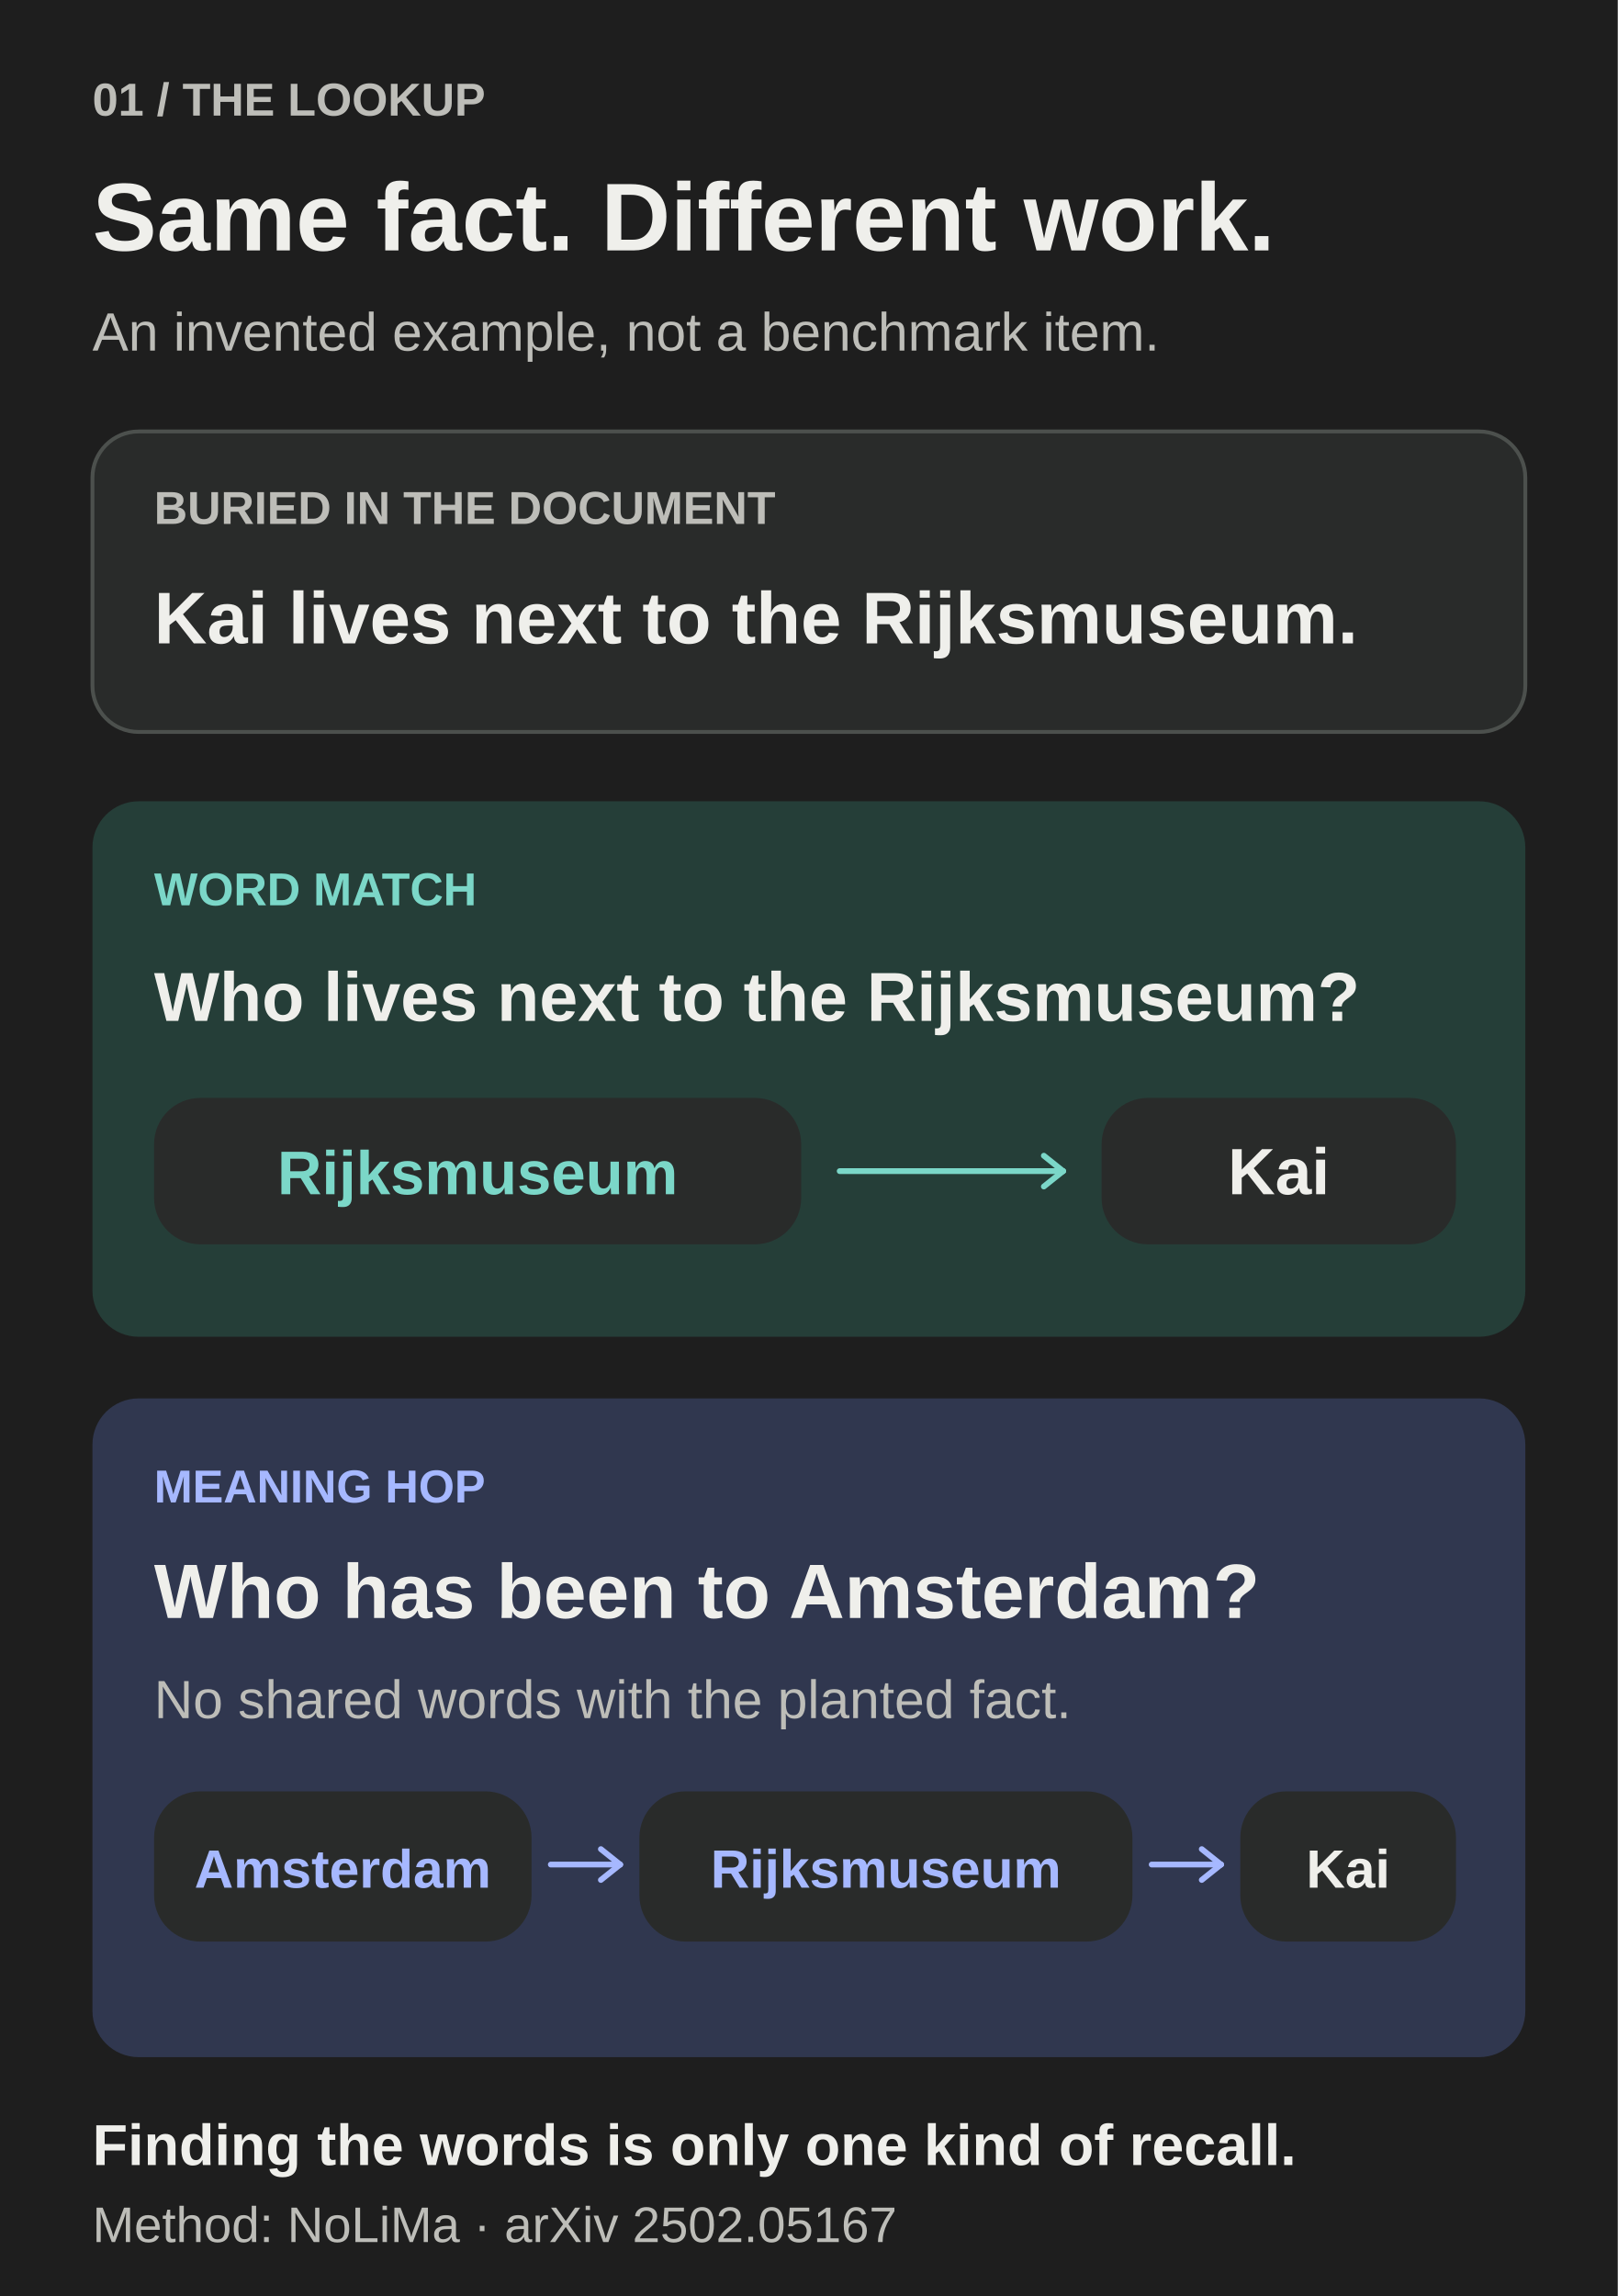
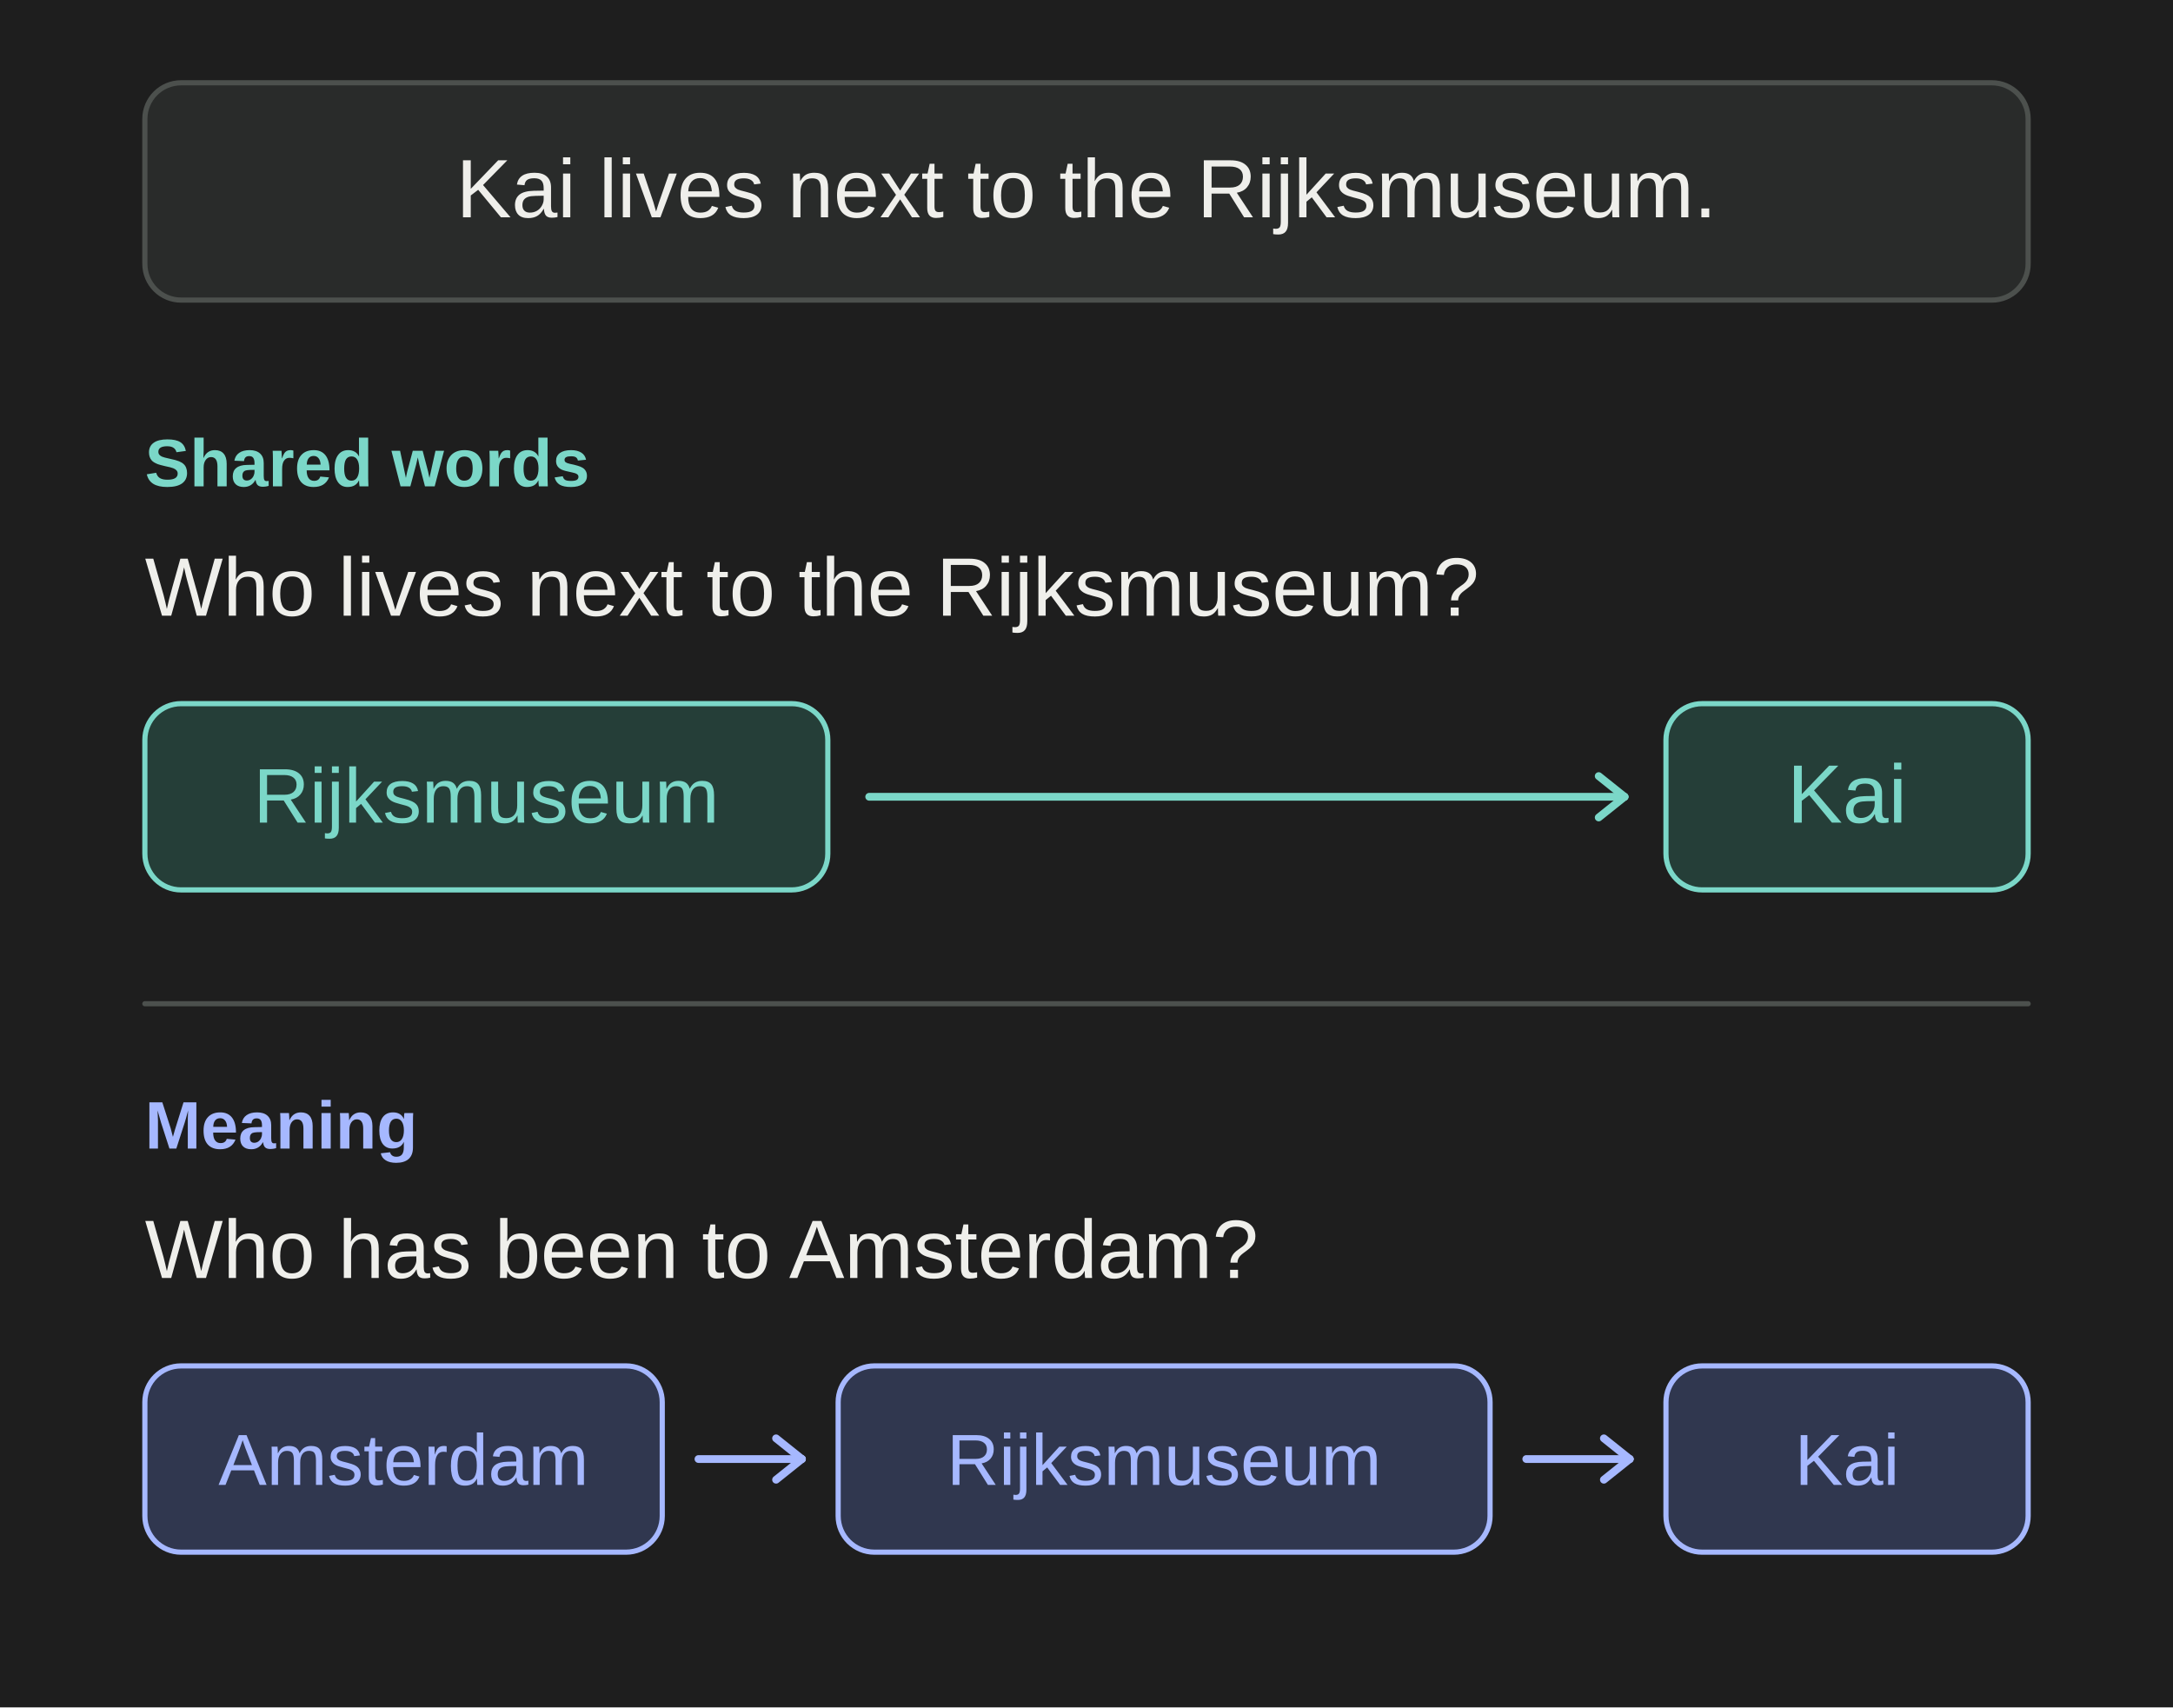
- <svg xmlns="http://www.w3.org/2000/svg" width="420" height="596" viewBox="0 0 420 596" role="img" aria-labelledby="title desc">
+ <svg xmlns="http://www.w3.org/2000/svg" width="420" height="330" viewBox="0 0 420 330" role="img" aria-labelledby="title desc">
  <defs>
    <pattern id="untested" width="8" height="8" patternUnits="userSpaceOnUse">
      <path d="M-2 2L2-2M0 8L8 0M6 10L10 6" fill="none" stroke="#4c504d" stroke-width="1" />
    </pattern>
  </defs>
-   <rect x="0" y="0" width="420" height="596" rx="0" fill="#1e1e1e" />
-   <text x="24" y="30" fill="#bdbdb8" font-family="Arial, Helvetica, sans-serif" font-size="12" font-weight="700" text-anchor="start">01 / THE LOOKUP</text>
-   <text x="24" y="65" fill="#efefeb" font-family="Arial, Helvetica, sans-serif" font-size="25" font-weight="700" text-anchor="start">Same fact. Different work.</text>
-   <text x="24" y="91" fill="#bdbdb8" font-family="Arial, Helvetica, sans-serif" font-size="14" font-weight="400" text-anchor="start">An invented example, not a benchmark item.</text>
-   <rect x="24" y="112" width="372" height="78" rx="12" fill="#292b2a" stroke="#4c504d" />
-   <text x="40" y="136" fill="#bdbdb8" font-family="Arial, Helvetica, sans-serif" font-size="12" font-weight="700" text-anchor="start">BURIED IN THE DOCUMENT</text>
-   <text x="40" y="167" fill="#efefeb" font-family="Arial, Helvetica, sans-serif" font-size="19" font-weight="700" text-anchor="start">Kai lives next to the Rijksmuseum.</text>
-   <rect x="24" y="208" width="372" height="139" rx="12" fill="#253e38" />
-   <text x="40" y="235" fill="#7bd7c8" font-family="Arial, Helvetica, sans-serif" font-size="12" font-weight="700" text-anchor="start">WORD MATCH</text>
-   <text x="40" y="265" fill="#efefeb" font-family="Arial, Helvetica, sans-serif" font-size="18" font-weight="700" text-anchor="start">Who lives next to the Rijksmuseum?</text>
-   <rect x="40" y="285" width="168" height="38" rx="12" fill="#292b2a" />
-   <text x="124" y="310" fill="#7bd7c8" font-family="Arial, Helvetica, sans-serif" font-size="16" font-weight="700" text-anchor="middle">Rijksmuseum</text>
-   <path d="M218 304L276 304" fill="none" stroke="#7bd7c8" stroke-width="1.5" stroke-linecap="round" />
-   <path d="M271 300L276 304" fill="none" stroke="#7bd7c8" stroke-width="1.5" stroke-linecap="round" />
-   <path d="M271 308L276 304" fill="none" stroke="#7bd7c8" stroke-width="1.5" stroke-linecap="round" />
-   <rect x="286" y="285" width="92" height="38" rx="12" fill="#292b2a" />
-   <text x="332" y="310" fill="#efefeb" font-family="Arial, Helvetica, sans-serif" font-size="17" font-weight="700" text-anchor="middle">Kai</text>
-   <rect x="24" y="363" width="372" height="171" rx="12" fill="#30374f" />
-   <text x="40" y="390" fill="#a6b8ff" font-family="Arial, Helvetica, sans-serif" font-size="12" font-weight="700" text-anchor="start">MEANING HOP</text>
-   <text x="40" y="420" fill="#efefeb" font-family="Arial, Helvetica, sans-serif" font-size="20" font-weight="700" text-anchor="start">Who has been to Amsterdam?</text>
-   <text x="40" y="446" fill="#bdbdb8" font-family="Arial, Helvetica, sans-serif" font-size="14" font-weight="400" text-anchor="start">No shared words with the planted fact.</text>
-   <rect x="40" y="465" width="98" height="39" rx="12" fill="#292b2a" />
-   <text x="89.0" y="490" fill="#a6b8ff" font-family="Arial, Helvetica, sans-serif" font-size="14" font-weight="700" text-anchor="middle">Amsterdam</text>
-   <rect x="166" y="465" width="128" height="39" rx="12" fill="#292b2a" />
-   <text x="230.0" y="490" fill="#a6b8ff" font-family="Arial, Helvetica, sans-serif" font-size="14" font-weight="700" text-anchor="middle">Rijksmuseum</text>
-   <rect x="322" y="465" width="56" height="39" rx="12" fill="#292b2a" />
-   <text x="350.0" y="490" fill="#efefeb" font-family="Arial, Helvetica, sans-serif" font-size="14" font-weight="700" text-anchor="middle">Kai</text>
-   <path d="M143 484L161 484" fill="none" stroke="#a6b8ff" stroke-width="1.5" stroke-linecap="round" />
-   <path d="M156 480L161 484" fill="none" stroke="#a6b8ff" stroke-width="1.5" stroke-linecap="round" />
-   <path d="M156 488L161 484" fill="none" stroke="#a6b8ff" stroke-width="1.5" stroke-linecap="round" />
-   <path d="M299 484L317 484" fill="none" stroke="#a6b8ff" stroke-width="1.5" stroke-linecap="round" />
-   <path d="M312 480L317 484" fill="none" stroke="#a6b8ff" stroke-width="1.5" stroke-linecap="round" />
-   <path d="M312 488L317 484" fill="none" stroke="#a6b8ff" stroke-width="1.5" stroke-linecap="round" />
-   <text x="24" y="562" fill="#efefeb" font-family="Arial, Helvetica, sans-serif" font-size="15" font-weight="700" text-anchor="start">Finding the words is only one kind of recall.</text>
-   <a href="https://arxiv.org/abs/2502.05167">
-     <text x="24" y="582" fill="#bdbdb8" font-family="Arial, Helvetica, sans-serif" font-size="13" font-weight="400" text-anchor="start">Method: NoLiMa · arXiv 2502.05167</text>
-   </a>
+   <rect x="0" y="0" width="420" height="330" rx="0" fill="#1e1e1e" />
+   <rect x="28" y="16" width="364" height="42" rx="7" fill="#292b2a" stroke="#4c504d" />
+   <text x="210" y="42" fill="#efefeb" font-family="Arial, Helvetica, sans-serif" font-size="16" font-weight="400" text-anchor="middle">Kai lives next to the Rijksmuseum.</text>
+   <text x="28" y="94" fill="#7bd7c8" font-family="Arial, Helvetica, sans-serif" font-size="13" font-weight="700" text-anchor="start">Shared words</text>
+   <text x="28" y="119" fill="#efefeb" font-family="Arial, Helvetica, sans-serif" font-size="16" font-weight="400" text-anchor="start">Who lives next to the Rijksmuseum?</text>
+   <rect x="28" y="136" width="132" height="36" rx="7" fill="#253e38" stroke="#7bd7c8" />
+   <text x="94" y="159" fill="#7bd7c8" font-family="Arial, Helvetica, sans-serif" font-size="15" font-weight="400" text-anchor="middle">Rijksmuseum</text>
+   <path d="M168 154L314 154" fill="none" stroke="#7bd7c8" stroke-width="1.5" stroke-linecap="round" />
+   <path d="M309 150L314 154" fill="none" stroke="#7bd7c8" stroke-width="1.5" stroke-linecap="round" />
+   <path d="M309 158L314 154" fill="none" stroke="#7bd7c8" stroke-width="1.5" stroke-linecap="round" />
+   <rect x="322" y="136" width="70" height="36" rx="7" fill="#253e38" stroke="#7bd7c8" />
+   <text x="357" y="159" fill="#7bd7c8" font-family="Arial, Helvetica, sans-serif" font-size="16" font-weight="400" text-anchor="middle">Kai</text>
+   <path d="M28 194L392 194" fill="none" stroke="#4c504d" stroke-width="1" stroke-linecap="round" />
+   <text x="28" y="222" fill="#a6b8ff" font-family="Arial, Helvetica, sans-serif" font-size="13" font-weight="700" text-anchor="start">Meaning</text>
+   <text x="28" y="247" fill="#efefeb" font-family="Arial, Helvetica, sans-serif" font-size="16" font-weight="400" text-anchor="start">Who has been to Amsterdam?</text>
+   <rect x="28" y="264" width="100" height="36" rx="7" fill="#30374f" stroke="#a6b8ff" />
+   <text x="78.0" y="287" fill="#a6b8ff" font-family="Arial, Helvetica, sans-serif" font-size="14" font-weight="400" text-anchor="middle">Amsterdam</text>
+   <rect x="162" y="264" width="126" height="36" rx="7" fill="#30374f" stroke="#a6b8ff" />
+   <text x="225.0" y="287" fill="#a6b8ff" font-family="Arial, Helvetica, sans-serif" font-size="14" font-weight="400" text-anchor="middle">Rijksmuseum</text>
+   <rect x="322" y="264" width="70" height="36" rx="7" fill="#30374f" stroke="#a6b8ff" />
+   <text x="357.0" y="287" fill="#a6b8ff" font-family="Arial, Helvetica, sans-serif" font-size="14" font-weight="400" text-anchor="middle">Kai</text>
+   <path d="M135 282L155 282" fill="none" stroke="#a6b8ff" stroke-width="1.5" stroke-linecap="round" />
+   <path d="M150 278L155 282" fill="none" stroke="#a6b8ff" stroke-width="1.5" stroke-linecap="round" />
+   <path d="M150 286L155 282" fill="none" stroke="#a6b8ff" stroke-width="1.5" stroke-linecap="round" />
+   <path d="M295 282L315 282" fill="none" stroke="#a6b8ff" stroke-width="1.5" stroke-linecap="round" />
+   <path d="M310 278L315 282" fill="none" stroke="#a6b8ff" stroke-width="1.5" stroke-linecap="round" />
+   <path d="M310 286L315 282" fill="none" stroke="#a6b8ff" stroke-width="1.5" stroke-linecap="round" />
</svg>
